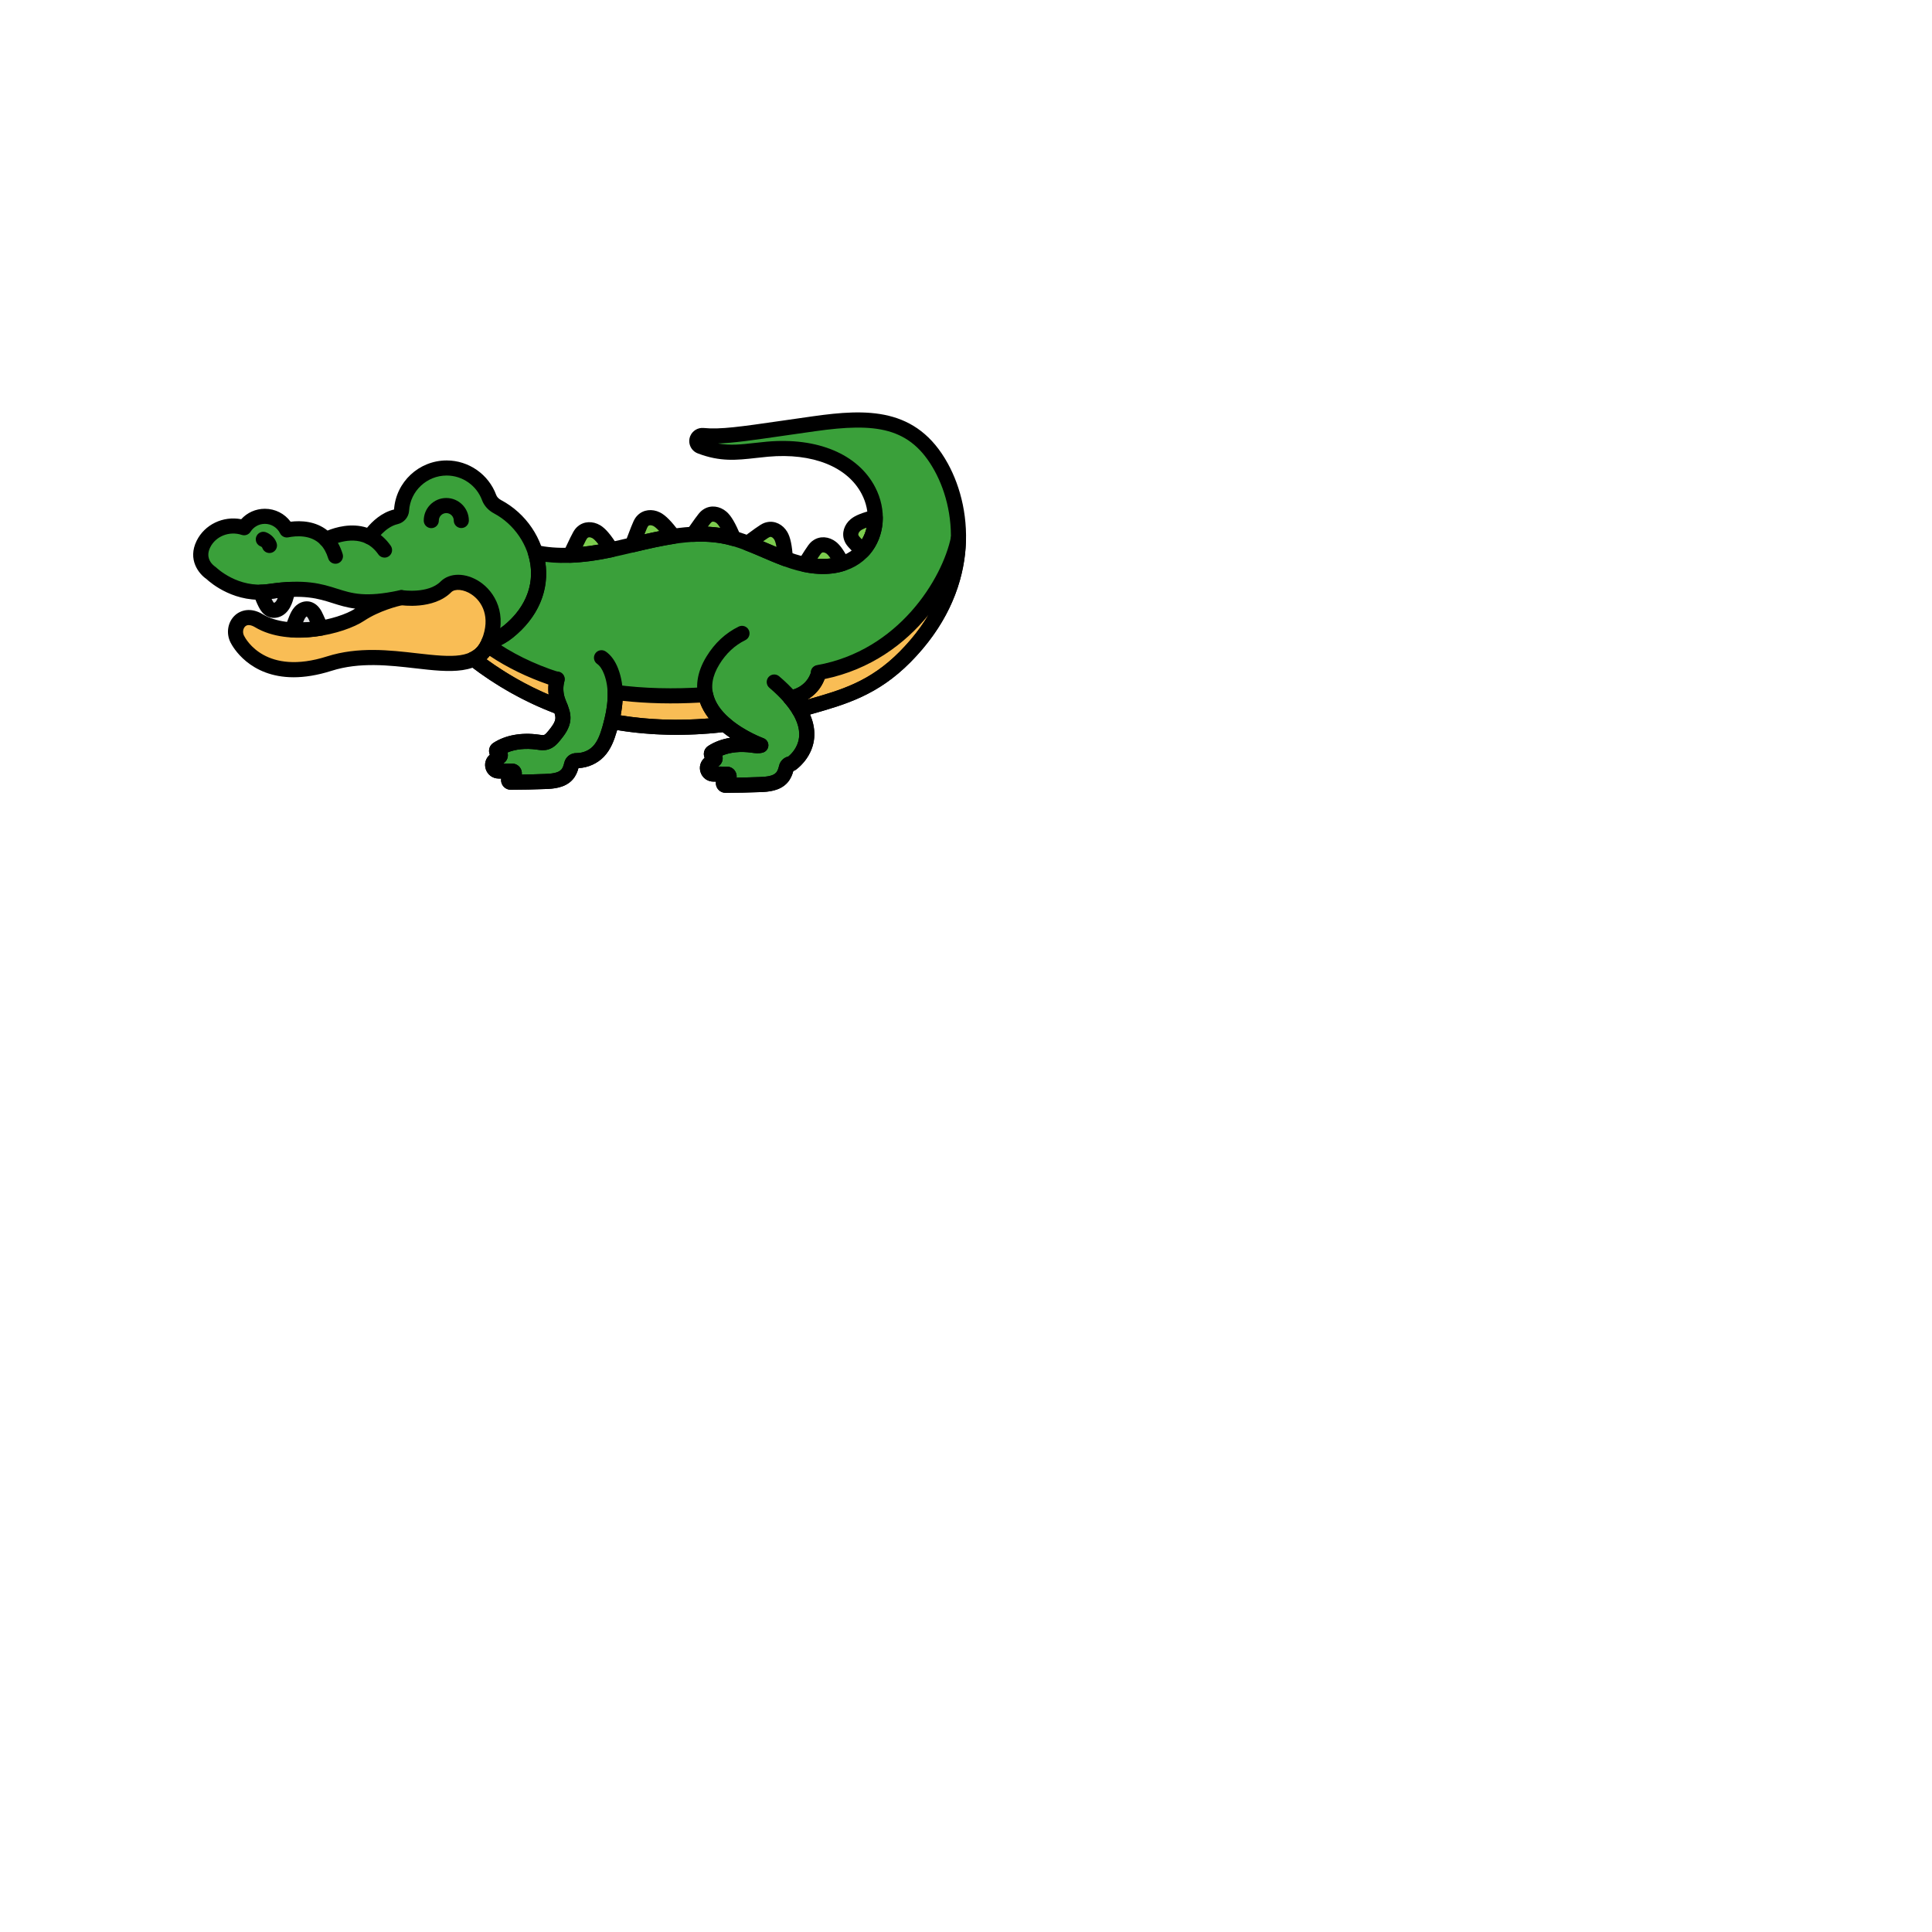
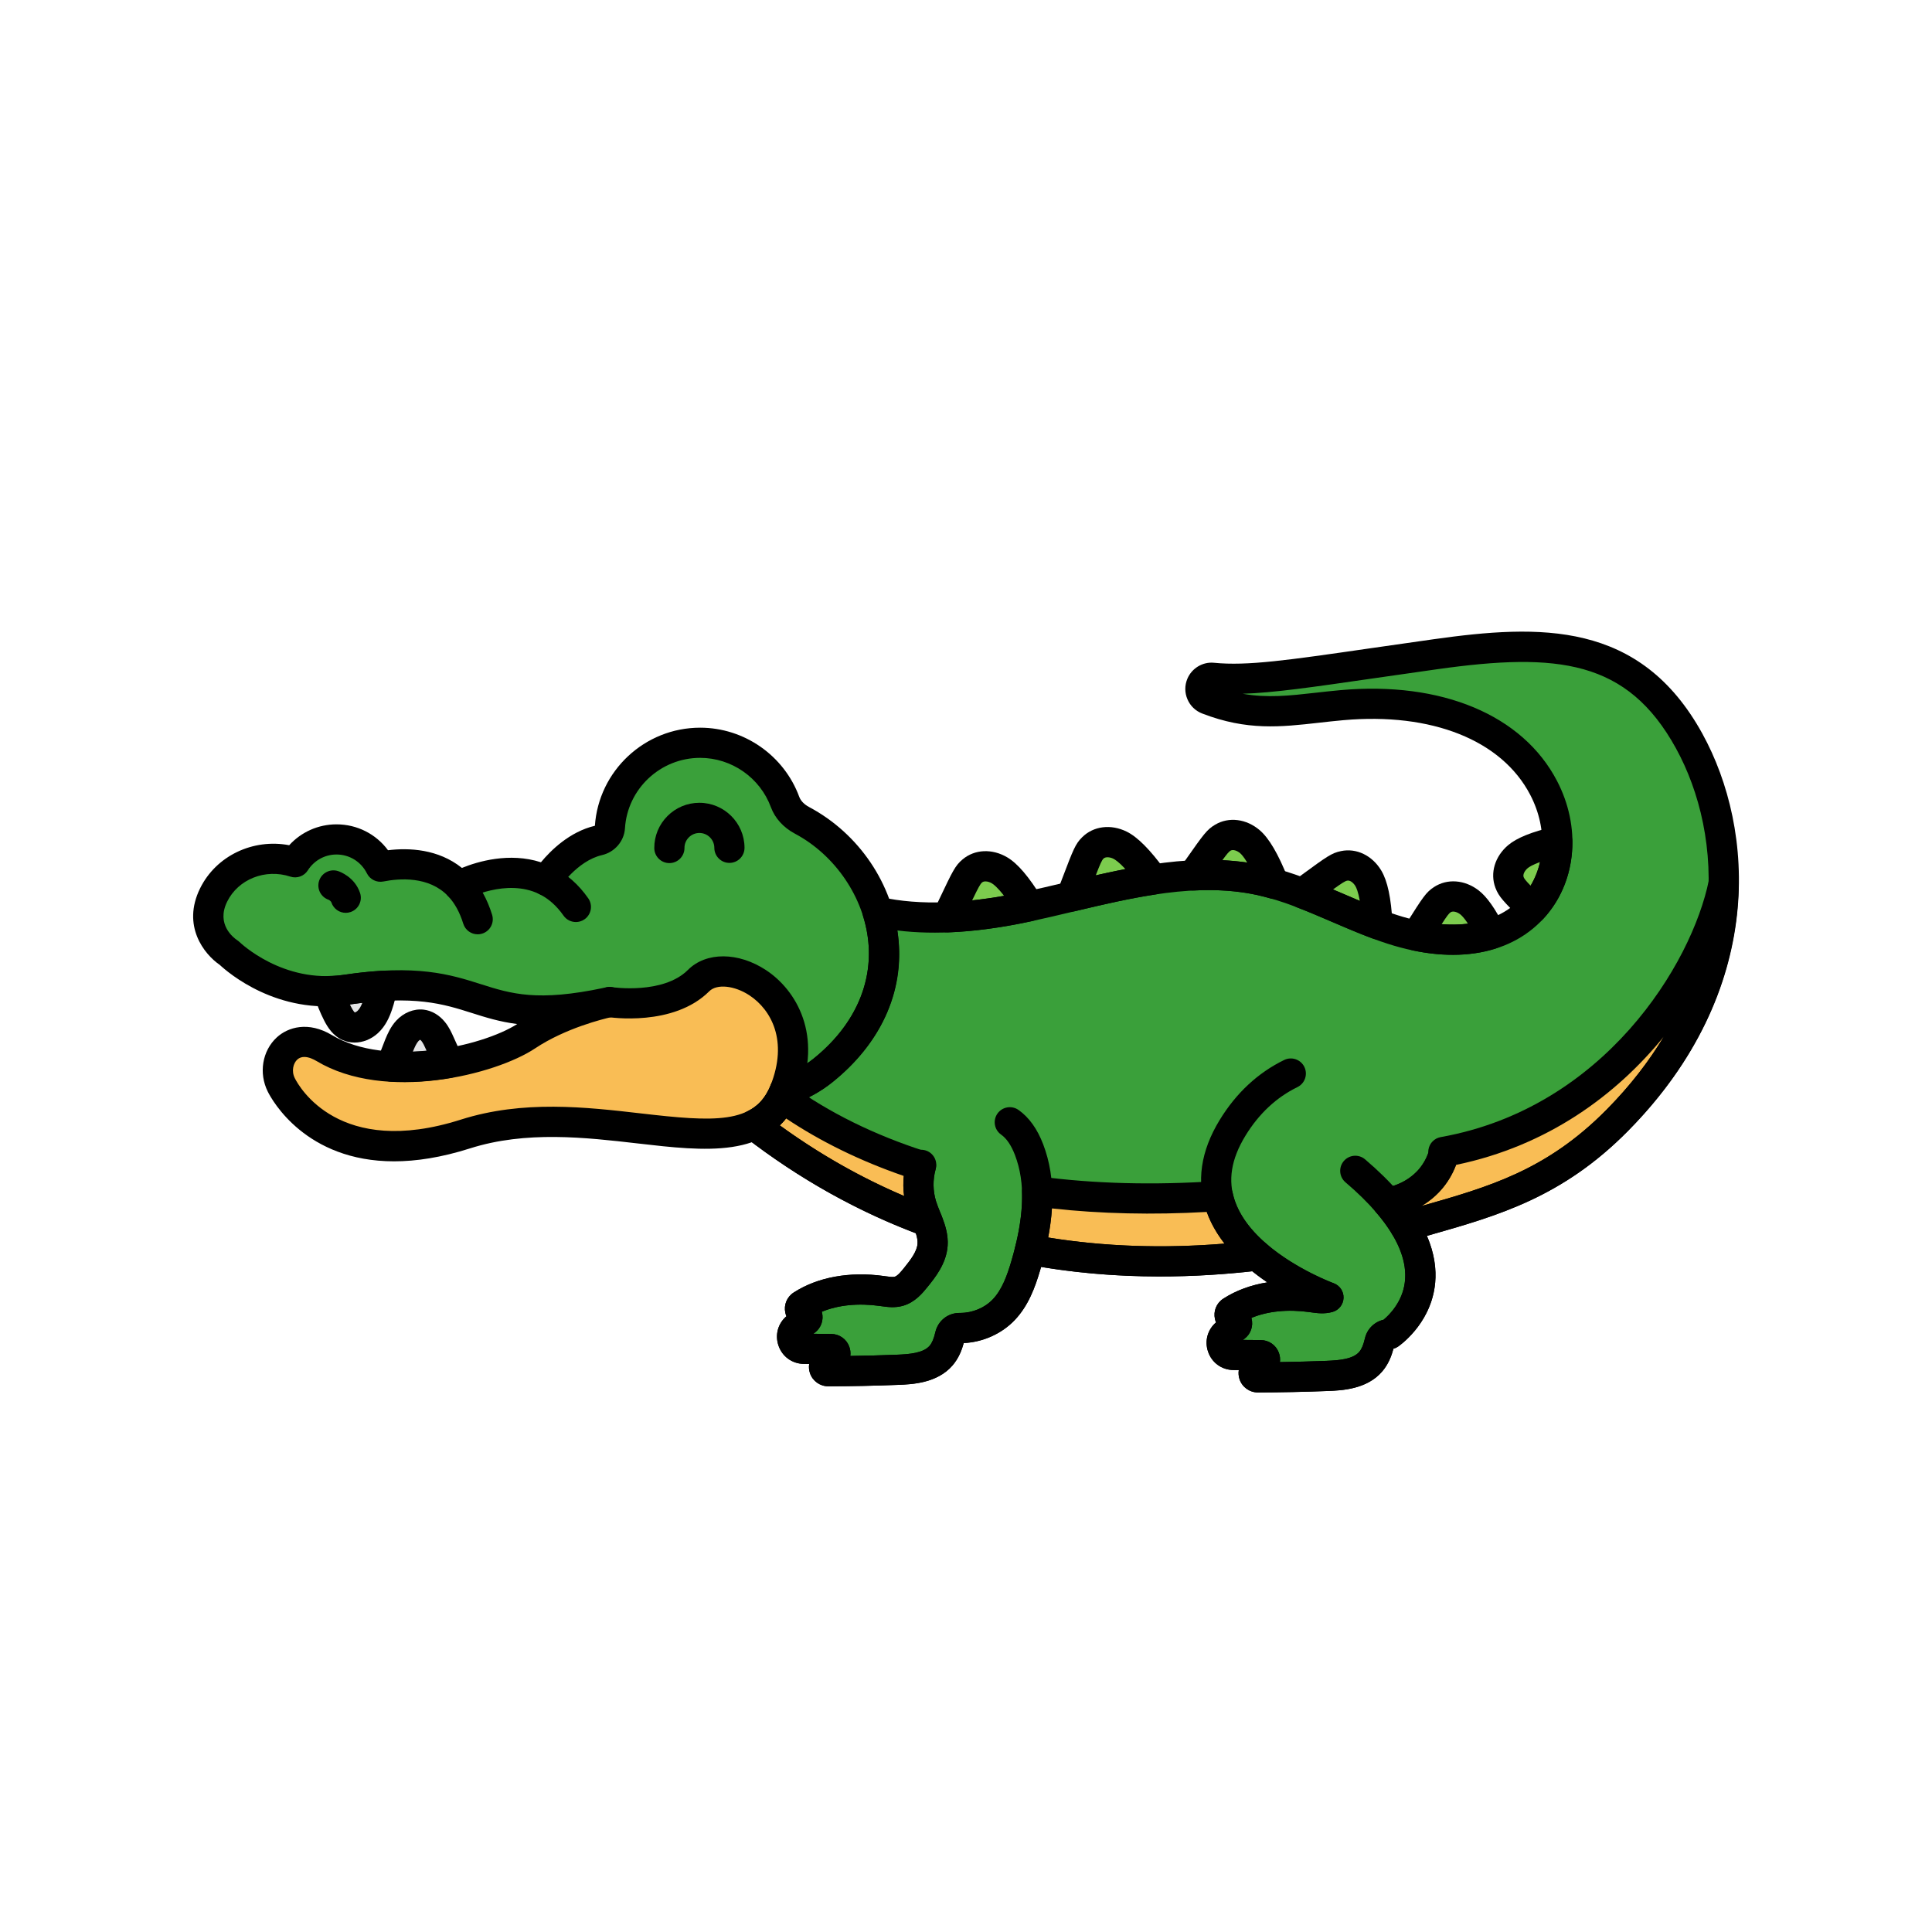
- <svg xmlns="http://www.w3.org/2000/svg" enable-background="new 0 0 512 512" height="100" viewBox="-64 -64 640 640" width="100">
+ <svg xmlns="http://www.w3.org/2000/svg" enable-background="new 0 0 512 512" height="100" viewBox="-32 -32 320 320" width="100">
  <path d="m39.758 138.857c-.474-.585-1.134-1.058-1.882-1.146-.904-.106-1.799.369-2.413 1.041-.614.671-.993 1.52-1.34 2.361-.479 1.161-.9 2.344-1.295 3.536 3.169.177 6.422-.071 9.482-.592-.485-1.077-.969-2.154-1.454-3.231-.31-.688-.624-1.383-1.098-1.969z" fill="#e3e4e5" />
  <path d="m23.902 135.861c.438.861.989 1.748 1.877 2.13 1.034.444 2.284.056 3.114-.703s1.312-1.824 1.674-2.889c.33-.972.579-1.971.745-2.984.007-.042.013-.084.02-.126-1.809.107-3.816.316-6.067.651-.981.146-1.925.201-2.851.218.387 1.275.884 2.516 1.488 3.703z" fill="#e3e4e5" />
  <path d="m100.839 103.876c-1.257-.669-2.314-1.699-2.805-3.035-2.108-5.728-7.608-9.814-14.067-9.814-7.884 0-14.458 6.117-14.947 14.019-.065 1.049-.848 1.914-1.872 2.151-5.266 1.219-8.7 6.657-8.7 6.657-6.729-3.322-14.409.862-14.409.862-3.996-4.212-9.871-3.788-13.023-3.163-1.332-2.674-4.085-4.516-7.276-4.516-2.891 0-5.424 1.514-6.866 3.787-5.155-1.696-11.026.399-13.496 5.426-2.977 6.059 2.573 9.592 2.573 9.592s7.85 7.806 19.313 6.099c23.887-3.558 20.33 7.115 43.709 2.033 0 0-7.624 1.525-13.723 5.591s-23.379 8.132-33.544 2.033c-5.513-3.308-9.148 2.033-7.115 6.099s10.549 14.478 30.495 8.132c22.363-7.115 46.758 8.132 52.857-7.115 2.303-.768 4.481-1.898 6.373-3.419 17.005-13.67 10.267-34.112-3.477-41.419z" fill="#3aa03a" />
  <path d="m83.713 130.416c-5.082 5.082-14.739 3.558-14.739 3.558s-7.624 1.525-13.723 5.591-23.379 8.132-33.544 2.033c-5.513-3.308-9.148 2.033-7.115 6.099s10.549 14.478 30.495 8.132c22.363-7.115 46.758 8.132 52.857-7.115s-9.149-23.381-14.231-18.298z" fill="#f9bd55" />
  <g fill="#7ccc4e">
    <path d="m218.031 114.174c.353.925.842 1.443 3.744 4.32 2.775-2.978 4.191-6.954 4.159-11.135-2.492.582-5.179 1.413-6.498 2.516-1.26 1.053-2 2.74-1.405 4.299z" />
    <path d="m214.977 122.714c-1.058-2.136-2.335-4.285-3.589-5.252-1.299-1.002-3.106-1.361-4.5-.444-.927.61-1.31 1.263-4.286 5.971 4.853 1.011 8.991.804 12.375-.275z" />
    <path d="m190.62 111.415c-1.144.239-1.751.75-6.933 4.533 4.184 1.598 8.257 3.56 12.464 5.125-.155-2.744-.536-5.963-1.508-7.592-.841-1.41-2.389-2.407-4.023-2.066z" />
    <path d="m175.02 107.407c-1.248-1.065-3.036-1.513-4.473-.665-.99.583-1.408 1.254-4.927 6.255 3.734-.185 7.457.005 11.155.809.747.163 1.481.366 2.215.572-1.036-2.609-2.477-5.698-3.97-6.971z" />
    <path d="m159.009 113.678c-1.639-2.253-3.766-4.838-5.506-5.694-1.472-.724-3.315-.717-4.499.458-.851.845-1.072 1.619-3.527 8.045 4.498-1.067 9.017-2.124 13.532-2.809z" />
    <path d="m138.088 118.188c.135-.029.27-.06.405-.09-1.441-2.335-3.303-4.973-4.929-5.94-1.41-.839-3.247-.979-4.521.099-.912.772-1.194 1.521-4.125 7.677 4.441-.169 8.919-.834 13.17-1.746z" />
  </g>
  <path d="m235.844 153.588c21.31-21.545 20.696-46.923 11.934-62.857-9.237-16.799-23.464-16.973-41.976-14.377-21.198 2.973-29.826 4.625-36.961 3.912-.807-.08-1.565.388-1.874 1.137-.398.966.081 2.07 1.056 2.445 8.314 3.205 14.142 1.677 22.215.952 47.122-4.226 45.138 48.903 8.438 37.153-7.428-2.378-14.28-6.491-21.9-8.149-12.794-2.783-25.884 1.638-38.686 4.383-8.029 1.722-16.863 2.583-24.74.833 2.63 8.502.656 18.485-9.032 26.272-1.892 1.521-4.07 2.651-6.373 3.419-1.113 2.782-2.84 4.54-5.048 5.613 8.595 6.652 18.147 12.112 28.75 16.005.495 1.255.913 2.518.819 3.849-.145 2.045-1.474 3.788-2.761 5.382-.777.962-1.633 1.971-2.822 2.311-.91.261-1.879.088-2.816-.043-4.537-.633-9.456-.099-13.254 2.358-.536.347-.336 1.195.297 1.277.012.001.023.003.035.004.621.082.817.891.316 1.265l-1.461 1.091c-1.525 1.139-.731 3.563 1.173 3.58l4.492.038c.639.005.947.794.48 1.229-.437.407-.894.794-1.368 1.158-.543.417-.271 1.287.415 1.285 3.829-.008 7.659-.087 11.485-.238 2.6-.102 5.504-.38 7.201-2.353.799-.929 1.203-2.102 1.484-3.311.176-.756.86-1.261 1.636-1.253 2.686.028 5.382-1.073 7.244-3.016 1.922-2.007 2.899-4.72 3.681-7.386.249-.848.48-1.708.693-2.574 11.431 2.141 23.923 2.587 37.578.972 5.32 4.568 11.846 6.932 11.846 6.932-.91.261-1.879.088-2.816-.043-4.537-.633-9.456-.099-13.254 2.358-.536.347-.336 1.195.297 1.277.012.001.023.003.035.004.621.082.817.891.316 1.265l-1.461 1.091c-1.525 1.139-.731 3.563 1.173 3.58l4.492.038c.639.005.947.794.48 1.229-.437.408-.894.794-1.368 1.158-.543.417-.271 1.287.415 1.285 3.829-.008 7.659-.087 11.485-.238 2.6-.102 5.504-.38 7.201-2.353.799-.929 1.203-2.102 1.484-3.311.176-.756.86-1.261 1.636-1.253 0 0 9.522-6.353 2.56-17.871.774-.211 1.543-.411 2.323-.634 11.664-3.327 22.057-6.012 32.806-16.88z" fill="#3aa03a" />
  <path d="m169.734 166.114c-11.319.769-21.262.376-29.962-.78.106 3.209-.383 6.481-1.161 9.653v-.001c11.431 2.141 23.923 2.587 37.578.972-3.008-2.584-5.618-5.875-6.455-9.844z" fill="#f9bd55" />
  <path d="m120.654 167.723c-.667-2.141-.704-4.472-.116-6.635-10.159-3.26-17.701-7.51-23.044-11.373-1.106 2.211-2.669 3.673-4.598 4.611 8.595 6.652 18.147 12.112 28.749 16.005-.341-.867-.717-1.73-.991-2.608z" fill="#f9bd55" />
  <path d="m207.067 158.801.15.077c-2.019 7.423-9.367 8.32-9.367 8.32 1.17 1.363 2.108 2.666 2.86 3.91 0 0 0 0 0-.001.774-.211 1.543-.411 2.323-.634 11.67-3.333 22.064-6.017 32.813-16.885 12.531-12.669 17.475-26.662 17.645-39.282-3.074 15.093-18.322 39.489-46.424 44.495z" fill="#f9bd55" />
  <path d="m176.344 198.633c-1.372 0-2.588-.869-3.03-2.165-.173-.507-.213-1.034-.134-1.539l-.876-.008c-1.958-.017-3.617-1.229-4.227-3.09-.577-1.761-.053-3.609 1.334-4.796-.073-.174-.131-.356-.174-.547-.3-1.322.238-2.651 1.371-3.384 2.1-1.358 4.583-2.269 7.302-2.705-.832-.563-1.671-1.176-2.495-1.837-12.196 1.352-23.944 1.111-34.976-.717-.04.14-.08.279-.121.418-.867 2.954-1.984 6.019-4.274 8.41-2.155 2.251-5.262 3.635-8.418 3.776-.318 1.165-.836 2.52-1.855 3.705-2.551 2.967-6.745 3.132-8.998 3.221-3.831.15-7.726.231-11.578.24-.001 0-.003 0-.005 0-1.373 0-2.59-.87-3.031-2.167-.172-.507-.212-1.033-.133-1.537l-.876-.008c-1.958-.017-3.617-1.229-4.227-3.09-.577-1.761-.053-3.609 1.333-4.796-.073-.174-.131-.356-.174-.547-.299-1.322.238-2.65 1.371-3.383 3.952-2.557 9.262-3.526 14.957-2.736l.243.035c.599.085 1.218.172 1.541.082.483-.139 1.134-.945 1.565-1.479 1.114-1.381 2.123-2.725 2.212-3.989.037-.523-.07-1.081-.279-1.733-10.028-3.808-19.552-9.176-28.326-15.967-.684-.528-1.045-1.374-.957-2.233.089-.86.616-1.613 1.394-1.991 1.78-.866 2.994-2.23 3.819-4.294.273-.683.833-1.211 1.531-1.443 2.12-.706 4.003-1.714 5.598-2.996 7.891-6.342 10.883-14.938 8.209-23.585-.264-.851-.054-1.777.55-2.433.604-.655 1.509-.939 2.38-.746 6.441 1.432 14.407 1.149 23.673-.837 2.33-.499 4.725-1.068 7.041-1.618 10.671-2.534 21.708-5.153 32.701-2.764 4.688 1.021 9.063 2.907 13.295 4.731 2.883 1.243 5.864 2.528 8.836 3.48 9.101 2.912 16.724 1.731 20.917-3.242 3.674-4.359 4.108-10.903 1.106-16.671-4.718-9.063-16.306-13.688-31-12.369-1.385.124-2.704.272-3.979.416-6.395.72-11.919 1.341-19.358-1.525-1.106-.428-1.974-1.263-2.441-2.352-.467-1.087-.476-2.286-.026-3.379.726-1.762 2.546-2.866 4.436-2.672 5.488.546 12.229-.428 25.661-2.37 3.173-.459 6.716-.972 10.704-1.53 17.567-2.464 34.192-3.121 44.513 15.647 8.696 15.812 10.68 42.538-12.347 65.819-10.845 10.965-21.469 13.99-32.718 17.194l-.562.159c5 11.631-4.699 18.287-4.806 18.358-.227.15-.475.263-.735.333-.316 1.183-.834 2.569-1.876 3.781-2.551 2.967-6.745 3.132-8.998 3.221-3.831.15-7.727.231-11.578.24-.002.004-.004.004-.005.004zm-70.036-2.827c-.002.001-.004.003-.007.005.002-.002.005-.004.007-.005zm67.559-5.872 2.971.025c1.323.013 2.486.817 2.965 2.052.202.521.262 1.066.192 1.592 2.585-.036 5.175-.105 7.735-.206 2.066-.081 4.359-.271 5.403-1.484.4-.466.691-1.158.945-2.248.365-1.566 1.578-2.733 3.1-3.08 1.596-1.292 6.306-6.052 1.391-14.184-.406-.671-.473-1.493-.182-2.222.292-.728.907-1.277 1.664-1.483l.762-.206c.509-.137 1.018-.272 1.532-.42l1.189-.339c11.06-3.149 20.611-5.869 30.533-15.9 21.089-21.322 19.387-45.591 11.521-59.894-8.044-14.627-19.592-15.891-39.438-13.106-3.979.559-7.516 1.069-10.682 1.527-10.106 1.462-16.535 2.392-21.643 2.55 4.09.731 7.764.319 12.097-.169 1.312-.147 2.667-.3 4.092-.428 16.781-1.507 30.196 4.118 35.882 15.041 3.942 7.572 3.268 16.287-1.718 22.201-5.564 6.603-15.137 8.346-26.264 4.782-3.205-1.025-6.299-2.36-9.292-3.65-4.198-1.811-8.163-3.52-12.378-4.438-9.884-2.149-20.356.338-30.483 2.742-2.342.557-4.765 1.132-7.148 1.643-8.259 1.771-15.631 2.269-21.981 1.483 1.472 9.361-2.32 18.353-10.748 25.126-1.785 1.435-3.829 2.597-6.091 3.464-.699 1.426-1.584 2.655-2.65 3.68 7.927 5.756 16.445 10.324 25.365 13.599.67.246 1.203.767 1.464 1.431.588 1.494 1.115 3.126.986 4.942-.209 2.935-2.075 5.246-3.31 6.775-.827 1.023-2.076 2.57-4.078 3.145-1.348.387-2.611.205-3.625.061l-.226-.032c-3.581-.497-6.909-.155-9.604.964.008.027.015.054.022.081.333 1.273-.132 2.603-1.185 3.388l-.241.18 2.971.025c1.323.013 2.486.817 2.965 2.052.202.521.262 1.066.192 1.592 2.585-.036 5.175-.105 7.735-.206 2.066-.081 4.359-.271 5.403-1.484.4-.466.691-1.158.945-2.248.441-1.898 2.099-3.23 4.099-3.186 2.036-.01 4.043-.819 5.41-2.246 1.548-1.617 2.399-4.013 3.087-6.359.239-.813.46-1.637.664-2.467.316-1.288 1.583-2.107 2.889-1.861 11.511 2.156 23.9 2.475 36.824.946.691-.083 1.391.13 1.922.586 4.89 4.198 11.01 6.457 11.071 6.479 1.017.371 1.682 1.355 1.643 2.438-.038 1.082-.767 2.017-1.808 2.315-1.349.387-2.611.205-3.626.061l-.225-.032c-3.582-.498-6.909-.155-9.603.964.008.026.015.054.022.081.333 1.273-.132 2.603-1.185 3.388zm-69.43.91c-.001.001-.002.002-.003.003zm22.532-.382h.002s-.001 0-.002 0zm45-1.498h.004c-.001 0-.003 0-.004 0zm-71.155-1.017h.002c-.001 0-.002 0-.002 0zm71.769-3.946c.01.002.02.003.029.004-.009-.001-.019-.002-.029-.004zm-71.153-1.017c.002 0 .004.001.006.001-.002 0-.004-.001-.006-.001z" />
  <path d="m97.942 151.213c-.309 0-.623-.058-.928-.18-1.282-.513-1.905-1.968-1.393-3.25 2.946-7.363.131-12.535-3.485-14.92-2.48-1.636-5.405-1.934-6.657-.681-5.915 5.916-16.451 4.328-16.896 4.261-1.364-.216-2.295-1.496-2.08-2.859.214-1.362 1.486-2.295 2.854-2.08.083.014 8.481 1.249 12.586-2.856 3.014-3.014 8.337-2.995 12.945.042 5.021 3.312 9.441 10.785 5.375 20.951-.389.977-1.328 1.572-2.321 1.572z" />
  <path d="m47.118 122.752c-1.068 0-2.058-.691-2.389-1.766-.577-1.876-1.419-3.406-2.504-4.55-.95-1.001-.909-2.584.092-3.534 1.002-.951 2.584-.91 3.535.093 1.62 1.707 2.851 3.901 3.657 6.521.406 1.32-.335 2.719-1.654 3.125-.246.075-.493.111-.737.111z" />
  <path d="m63.385 120.718c-.788 0-1.563-.371-2.05-1.066-1.125-1.606-2.468-2.803-3.995-3.557-1.238-.611-1.746-2.11-1.135-3.348.612-1.239 2.111-1.747 3.349-1.135 2.288 1.129 4.265 2.869 5.876 5.172.792 1.131.517 2.689-.614 3.481-.436.306-.936.453-1.431.453z" />
  <path d="m25.264 119.194c-1.047 0-2.022-.663-2.371-1.711-.089-.266-.448-.45-.452-.451-1.31-.437-2.018-1.852-1.582-3.162.437-1.311 1.853-2.017 3.162-1.582.277.093 2.737.979 3.615 3.615.437 1.31-.271 2.726-1.581 3.162-.262.087-.529.129-.791.129z" />
  <path d="m33.269 160.353c-14.624 0-20.203-10.118-20.913-11.538-1.531-3.063-.923-6.756 1.479-8.979 1.863-1.724 5.247-2.73 9.159-.382 9.012 5.407 24.806 1.914 30.673-1.841-2.937-.375-5.259-1.112-7.548-1.839-4.651-1.476-9.459-3.001-20.486-1.36-11.667 1.737-19.858-5.315-21.247-6.609-2.574-1.764-6.299-6.456-3.251-12.656 2.664-5.421 8.788-8.294 14.766-7.153 1.996-2.192 4.815-3.458 7.84-3.458 3.417 0 6.542 1.604 8.525 4.286 3.422-.416 8.292-.235 12.241 2.932 2.598-1.055 7.846-2.633 13.091-.936 1.63-1.969 4.755-5.059 8.935-6.046.626-9.12 8.261-16.246 17.434-16.246 7.296 0 13.892 4.602 16.413 11.451.243.66.823 1.261 1.632 1.69v.001c8.264 4.394 13.932 12.784 14.792 21.898.843 8.927-3.036 17.335-10.922 23.674-1.784 1.434-3.827 2.596-6.087 3.462-4.447 9.19-14.998 7.975-26.146 6.688-8.681-1-18.521-2.133-27.806.819-4.786 1.522-8.957 2.142-12.574 2.142zm-14.865-17.288c-.418 0-.828.119-1.172.438-.643.596-1.003 1.875-.404 3.074.689 1.379 7.321 13.289 27.5 6.867 10.308-3.279 20.714-2.08 29.895-1.021 11.93 1.377 18.808 1.839 21.399-4.641.273-.683.833-1.211 1.531-1.443 2.12-.706 4.003-1.714 5.598-2.996 6.533-5.251 9.756-12.107 9.077-19.307-.694-7.347-5.468-14.395-12.163-17.954-1.896-1.008-3.309-2.562-3.978-4.379-1.801-4.892-6.511-8.178-11.721-8.178-6.577 0-12.046 5.127-12.452 11.673-.131 2.121-1.695 3.944-3.803 4.433-4.172.966-7.125 5.517-7.155 5.562-.687 1.073-2.074 1.467-3.217.9-5.451-2.689-12.046.784-12.112.819-.994.531-2.227.34-3.003-.479-3.168-3.339-8.078-2.956-10.723-2.431-1.104.218-2.222-.329-2.725-1.338-.961-1.932-2.892-3.131-5.038-3.131-1.934 0-3.711.981-4.754 2.626-.614.967-1.807 1.394-2.893 1.036-4.138-1.362-8.639.424-10.471 4.154-1.859 3.783 1.083 5.988 1.691 6.393.137.091.285.208.401.324.065.062 7.157 6.886 17.183 5.398 12.169-1.812 17.783-.031 22.735 1.54 5.01 1.591 9.345 2.965 20.455.6.222-.05.359-.078.397-.085 1.352-.271 2.657.597 2.938 1.94s-.575 2.662-1.916 2.954c-.088.019-.177.038-.264.057-1.257.281-7.565 1.812-12.603 5.17-6.565 4.376-24.789 8.956-36.217 2.097-.499-.297-1.273-.672-2.016-.672z" />
  <path d="m78.87 110.956c-1.377 0-2.496-1.114-2.5-2.492-.006-1.996.765-3.875 2.172-5.291s3.281-2.199 5.277-2.206h.024c4.11 0 7.46 3.337 7.473 7.449.004 1.381-1.111 2.503-2.492 2.508-.002 0-.005 0-.008 0-1.377 0-2.496-1.114-2.5-2.492-.004-1.36-1.113-2.465-2.473-2.465-.003 0-.005 0-.008 0-.66.002-1.28.262-1.746.73s-.721 1.09-.719 1.751c.004 1.381-1.111 2.503-2.492 2.508-.003 0-.005 0-.008 0z" />
  <path d="m34.913 147.207c-.751 0-1.493-.021-2.225-.062-.777-.043-1.489-.446-1.927-1.089-.438-.644-.551-1.454-.307-2.192.472-1.426.903-2.603 1.356-3.703.408-.988.917-2.124 1.807-3.097 1.225-1.339 2.931-2.021 4.548-1.837 1.334.157 2.589.887 3.536 2.056.679.839 1.081 1.729 1.435 2.516l1.455 3.231c.317.706.291 1.519-.073 2.202s-1.024 1.159-1.787 1.289c-2.679.457-5.299.686-7.818.686zm2.679-6.99c-.069.033-.178.104-.286.222-.34.372-.618 1.009-.874 1.628-.015.037-.03.074-.045.111.746-.029 1.501-.08 2.266-.153l-.078-.173c-.251-.559-.489-1.086-.76-1.42 0-.001 0-.001-.001-.002-.088-.11-.169-.177-.222-.213z" />
  <path d="m26.728 140.681c-.665 0-1.322-.129-1.936-.393-1.636-.704-2.526-2.129-3.118-3.293v-.001c-.667-1.313-1.223-2.696-1.652-4.11-.227-.75-.09-1.563.372-2.197.461-.633 1.192-1.014 1.976-1.028.962-.017 1.766-.077 2.529-.19 2.232-.332 4.347-.56 6.286-.675.757-.051 1.495.258 2.003.821.509.563.734 1.327.612 2.076l-.02.127c-.187 1.146-.471 2.284-.845 3.385-.408 1.202-1.044 2.735-2.354 3.932-1.107 1.009-2.495 1.546-3.853 1.546zm-.598-5.952c.396.778.596.94.647.972.009-.016.236-.081.43-.258.349-.319.615-.854.81-1.347-.673.078-1.362.169-2.066.271.059.121.118.241.179.362z" />
  <path d="m105.19 197.616c-1.373 0-2.59-.87-3.031-2.167-.172-.507-.212-1.033-.133-1.537l-.876-.008c-1.958-.017-3.617-1.229-4.227-3.09-.577-1.761-.053-3.609 1.333-4.796-.073-.174-.131-.356-.174-.547-.299-1.322.238-2.65 1.371-3.383 3.952-2.557 9.262-3.526 14.957-2.736l.243.035c.599.085 1.218.172 1.541.082.483-.139 1.134-.945 1.565-1.479 1.114-1.381 2.123-2.725 2.212-3.989.07-.989-.384-2.108-.91-3.404-.275-.679-.56-1.381-.794-2.131-.823-2.642-.857-5.56-.095-8.218.38-1.328 1.767-2.092 3.092-1.715 1.328.38 2.095 1.765 1.715 3.092-.496 1.731-.474 3.633.062 5.353.172.552.406 1.129.654 1.739.664 1.637 1.416 3.491 1.264 5.639-.209 2.935-2.075 5.246-3.31 6.775-.827 1.023-2.076 2.57-4.078 3.145-1.348.387-2.611.205-3.625.061l-.226-.032c-3.581-.497-6.909-.155-9.604.964.008.027.015.054.022.081.333 1.273-.133 2.603-1.185 3.388l-.241.18 2.971.025c1.323.013 2.486.817 2.965 2.052.202.521.262 1.066.192 1.592 2.585-.036 5.175-.105 7.735-.206 2.066-.081 4.359-.271 5.403-1.484.4-.466.691-1.158.945-2.247.441-1.899 2.099-3.231 4.099-3.187.024 0 .048.001.073.001 1.995 0 3.987-.837 5.337-2.247 1.548-1.617 2.399-4.013 3.087-6.359 2.16-7.363 2.348-12.937.594-17.54-.614-1.61-1.386-2.751-2.295-3.389-1.13-.793-1.403-2.353-.61-3.482.795-1.13 2.354-1.401 3.483-.609 1.74 1.222 3.118 3.139 4.094 5.699 2.164 5.677 2.015 12.264-.468 20.729-.867 2.954-1.984 6.019-4.274 8.41-2.155 2.251-5.262 3.635-8.418 3.776-.318 1.165-.836 2.52-1.855 3.705-2.551 2.967-6.745 3.132-8.998 3.221-3.831.15-7.726.231-11.578.24-.001-.002-.003-.002-.004-.002zm1.118-1.81c-.002.002-.005.003-.007.005.002-.002.005-.003.007-.005zm-1.871-4.962c-.001.001-.002.002-.003.003zm22.532-.382h.001s0 0-.001 0z" />
  <path d="m197.85 169.698c-.704 0-1.404-.296-1.898-.872-1.397-1.629-3.111-3.31-5.094-4.994-1.052-.895-1.18-2.473-.286-3.524.894-1.053 2.472-1.18 3.524-.286 2.182 1.854 4.083 3.722 5.651 5.549.899 1.048.778 2.626-.27 3.525-.472.404-1.051.602-1.627.602z" />
  <path d="m176.344 198.633c-1.372 0-2.588-.869-3.03-2.165-.173-.507-.213-1.034-.134-1.539l-.876-.008c-1.958-.017-3.617-1.229-4.227-3.09-.577-1.761-.053-3.609 1.334-4.796-.073-.174-.131-.356-.174-.547-.3-1.322.238-2.651 1.371-3.384 2.097-1.356 4.577-2.267 7.293-2.704-4.049-2.746-8.276-6.665-10.069-11.771-1.709-4.867-.975-9.955 2.183-15.122 2.732-4.47 6.327-7.814 10.685-9.941 1.241-.605 2.737-.091 3.343 1.151.605 1.24.09 2.737-1.151 3.343-3.487 1.701-6.384 4.411-8.611 8.055-2.37 3.877-2.936 7.429-1.731 10.858 3.047 8.675 16.204 13.517 16.336 13.564 1.02.369 1.686 1.353 1.649 2.436-.037 1.084-.768 2.021-1.81 2.319-1.349.387-2.611.205-3.626.061l-.225-.032c-3.582-.498-6.909-.155-9.603.964.008.026.015.054.022.081.333 1.273-.132 2.603-1.185 3.388l-.241.18 2.971.025c1.323.013 2.486.817 2.965 2.052.202.521.262 1.066.192 1.592 2.585-.036 5.175-.105 7.735-.206 2.066-.081 4.359-.271 5.403-1.484.4-.466.691-1.158.945-2.247.363-1.559 1.565-2.722 3.075-3.075.906-.763 3.103-2.919 3.531-6.195.456-3.485-1.137-7.377-4.732-11.568-.6-.699-.767-1.673-.433-2.532.333-.859 1.112-1.466 2.027-1.577.216-.03 5.721-.845 7.258-6.495.361-1.332 1.736-2.118 3.068-1.756s2.119 1.736 1.756 3.068c-1.397 5.139-4.858 7.707-7.618 8.971 2.962 4.329 4.179 8.566 3.619 12.632-.879 6.378-5.882 9.779-6.094 9.921-.227.151-.475.264-.735.333-.316 1.183-.834 2.569-1.876 3.781-2.551 2.967-6.745 3.132-8.998 3.221-3.831.15-7.727.231-11.578.24-.001-.002-.003-.002-.004-.002zm-3.761-14.632c.01.002.02.003.03.004-.009-.001-.019-.002-.03-.004z" />
  <path d="m160.136 179.424c-7.586 0-14.938-.661-21.985-1.981-.675-.126-1.269-.525-1.641-1.103s-.491-1.282-.327-1.949c.822-3.354 1.178-6.29 1.09-8.974-.024-.735.276-1.442.82-1.937.544-.492 1.278-.721 2.007-.625 9.144 1.215 19.056 1.47 29.464.764 1.235-.076 2.359.759 2.616 1.979.619 2.934 2.515 5.781 5.638 8.463.752.646 1.052 1.677.762 2.626-.289.948-1.112 1.637-2.098 1.753-5.546.656-11.004.984-16.346.984zm-18.528-6.452c9.259 1.502 19.057 1.839 29.218 1.01-1.311-1.685-2.294-3.437-2.942-5.248-8.969.508-17.577.312-25.658-.582-.093 1.536-.299 3.137-.618 4.82z" />
  <path d="m121.645 172.83c-.289 0-.58-.05-.861-.153-10.429-3.829-20.327-9.338-29.418-16.375-.684-.529-1.045-1.374-.957-2.234.089-.859.616-1.613 1.394-1.991 1.545-.75 2.643-1.856 3.455-3.48.328-.656.928-1.135 1.64-1.31.712-.177 1.467-.027 2.061.401 6.351 4.593 13.868 8.3 22.343 11.019 1.273.409 2 1.747 1.648 3.037-.463 1.703-.431 3.562.09 5.234.174.561.411 1.145.661 1.763l.27.674c.361.916.15 1.958-.538 2.663-.478.489-1.126.752-1.788.752zm-24.501-18.444c6.503 4.723 13.405 8.645 20.6 11.71-.146-1.101-.164-2.215-.052-3.322-7.213-2.49-13.754-5.688-19.501-9.531-.327.405-.676.786-1.047 1.143z" />
  <path d="m200.708 173.607c-.859 0-1.679-.444-2.14-1.207-.711-1.176-1.591-2.379-2.617-3.574-.6-.7-.767-1.673-.433-2.532s1.112-1.466 2.027-1.577c.207-.028 5.233-.772 7.025-5.756-.011-.176-.004-.354.023-.532.16-1.061.978-1.901 2.034-2.089 27.026-4.814 41.584-28.644 44.412-42.533.257-1.264 1.433-2.133 2.717-1.986 1.283.138 2.25 1.229 2.232 2.519-.14 10.377-3.44 25.915-18.368 41.007-10.845 10.965-21.469 13.99-32.718 17.194l-1.186.338c-.54.153-1.073.297-1.607.44l-.745.201c-.217.059-.437.087-.656.087zm8.465-12.667c-1.304 3.437-3.585 5.54-5.737 6.818l.098-.028c11.06-3.149 20.611-5.869 30.533-15.9 4.01-4.055 7.109-8.134 9.492-12.111-7.788 9.583-19.164 18.069-34.386 21.221z" />
  <path d="m221.774 120.994c-.659 0-1.292-.26-1.76-.725-2.958-2.934-3.754-3.722-4.319-5.205-.935-2.45-.097-5.24 2.136-7.107 1.423-1.188 3.887-2.181 7.533-3.032.74-.172 1.518.001 2.115.47.597.47.948 1.186.954 1.945.038 4.908-1.677 9.475-4.83 12.858-.461.495-1.103.782-1.779.795-.016.001-.033.001-.05.001zm1.298-10.214c-1.264.462-1.814.829-2.034 1.013-.467.391-.848 1.028-.672 1.489v.001c.099.259.329.562 1.151 1.411.713-1.192 1.237-2.511 1.555-3.914z" />
  <path d="m208.634 126.147c-2.08 0-4.264-.237-6.542-.712-.802-.167-1.472-.717-1.792-1.472s-.25-1.618.188-2.312l.445-.705c2.753-4.358 3.25-5.144 4.579-6.019 2.192-1.443 5.097-1.225 7.402.554 1.382 1.065 2.79 3.068 4.302 6.122.323.652.346 1.414.062 2.085-.285.672-.848 1.185-1.542 1.406-2.198.703-4.573 1.053-7.102 1.053zm-1.856-5.073c1.534.118 2.993.094 4.372-.077-.651-.987-1.083-1.396-1.289-1.556-.483-.374-1.188-.608-1.601-.336-.279.185-.613.624-1.482 1.969z" />
  <path d="m196.151 123.572c-.293 0-.588-.052-.872-.157-2.268-.843-4.505-1.802-6.669-2.729-1.906-.817-3.876-1.662-5.815-2.403-.856-.326-1.464-1.096-1.586-2.004-.121-.908.264-1.811 1.004-2.351l1.428-1.043c4.16-3.043 4.91-3.591 6.467-3.917 2.57-.539 5.19.731 6.682 3.231 1.028 1.724 1.619 4.498 1.857 8.732.047.842-.333 1.651-1.012 2.152-.436.323-.957.489-1.484.489zm-7.365-8.249c.603.256 1.202.513 1.794.767.874.374 1.759.754 2.65 1.127-.269-1.512-.572-2.185-.734-2.455-.312-.523-.875-1.009-1.364-.899-.349.072-.858.389-2.346 1.46zm1.834-3.908h.01z" />
  <path d="m178.99 116.877c-.226 0-.453-.03-.676-.093-.736-.207-1.4-.391-2.072-.537-3.211-.699-6.644-.948-10.498-.754-.947.033-1.853-.454-2.313-1.291-.461-.837-.405-1.863.145-2.645l.827-1.177c2.969-4.225 3.504-4.985 4.876-5.794 2.258-1.331 5.149-.973 7.364.917 1.541 1.314 3.069 3.915 4.671 7.95.351.884.17 1.89-.466 2.597-.482.534-1.161.827-1.858.827zm-8.531-6.396c1.413.066 2.783.195 4.119.388-.574-.961-.972-1.383-1.18-1.561-.464-.395-1.156-.664-1.582-.414-.265.157-.586.525-1.357 1.587z" />
  <path d="m145.478 118.987c-.711 0-1.399-.304-1.88-.853-.61-.697-.786-1.674-.455-2.54l.801-2.104c1.838-4.83 2.169-5.7 3.299-6.822 1.863-1.85 4.754-2.212 7.365-.928 1.803.887 3.904 3.002 6.423 6.468.514.706.621 1.629.285 2.434-.337.806-1.069 1.377-1.933 1.508-4.248.644-8.375 1.594-13.328 2.77-.191.045-.385.067-.577.067zm5.96-8.998c-.268 0-.511.067-.672.228-.265.264-.533.849-1.274 2.768 1.585-.358 3.239-.715 4.914-1.04-1.079-1.163-1.715-1.574-2.005-1.717-.297-.146-.647-.239-.963-.239z" />
  <path d="m124.917 122.434c-.838 0-1.624-.421-2.088-1.125-.481-.731-.545-1.66-.169-2.45l.938-1.975c2.214-4.665 2.613-5.506 3.828-6.535 2.003-1.694 4.913-1.828 7.416-.339 1.721 1.023 3.557 3.177 5.778 6.776.426.689.491 1.544.173 2.29-.317.747-.977 1.293-1.77 1.466l-.412.09c-4.823 1.034-9.398 1.64-13.6 1.8-.03.001-.062.002-.094.002zm6.31-8.447c-.221 0-.422.054-.569.178-.301.255-.632.865-1.639 2.965 1.709-.18 3.474-.431 5.287-.75-1.079-1.401-1.73-1.9-2.02-2.073-.319-.19-.714-.32-1.059-.32z" />
</svg>
